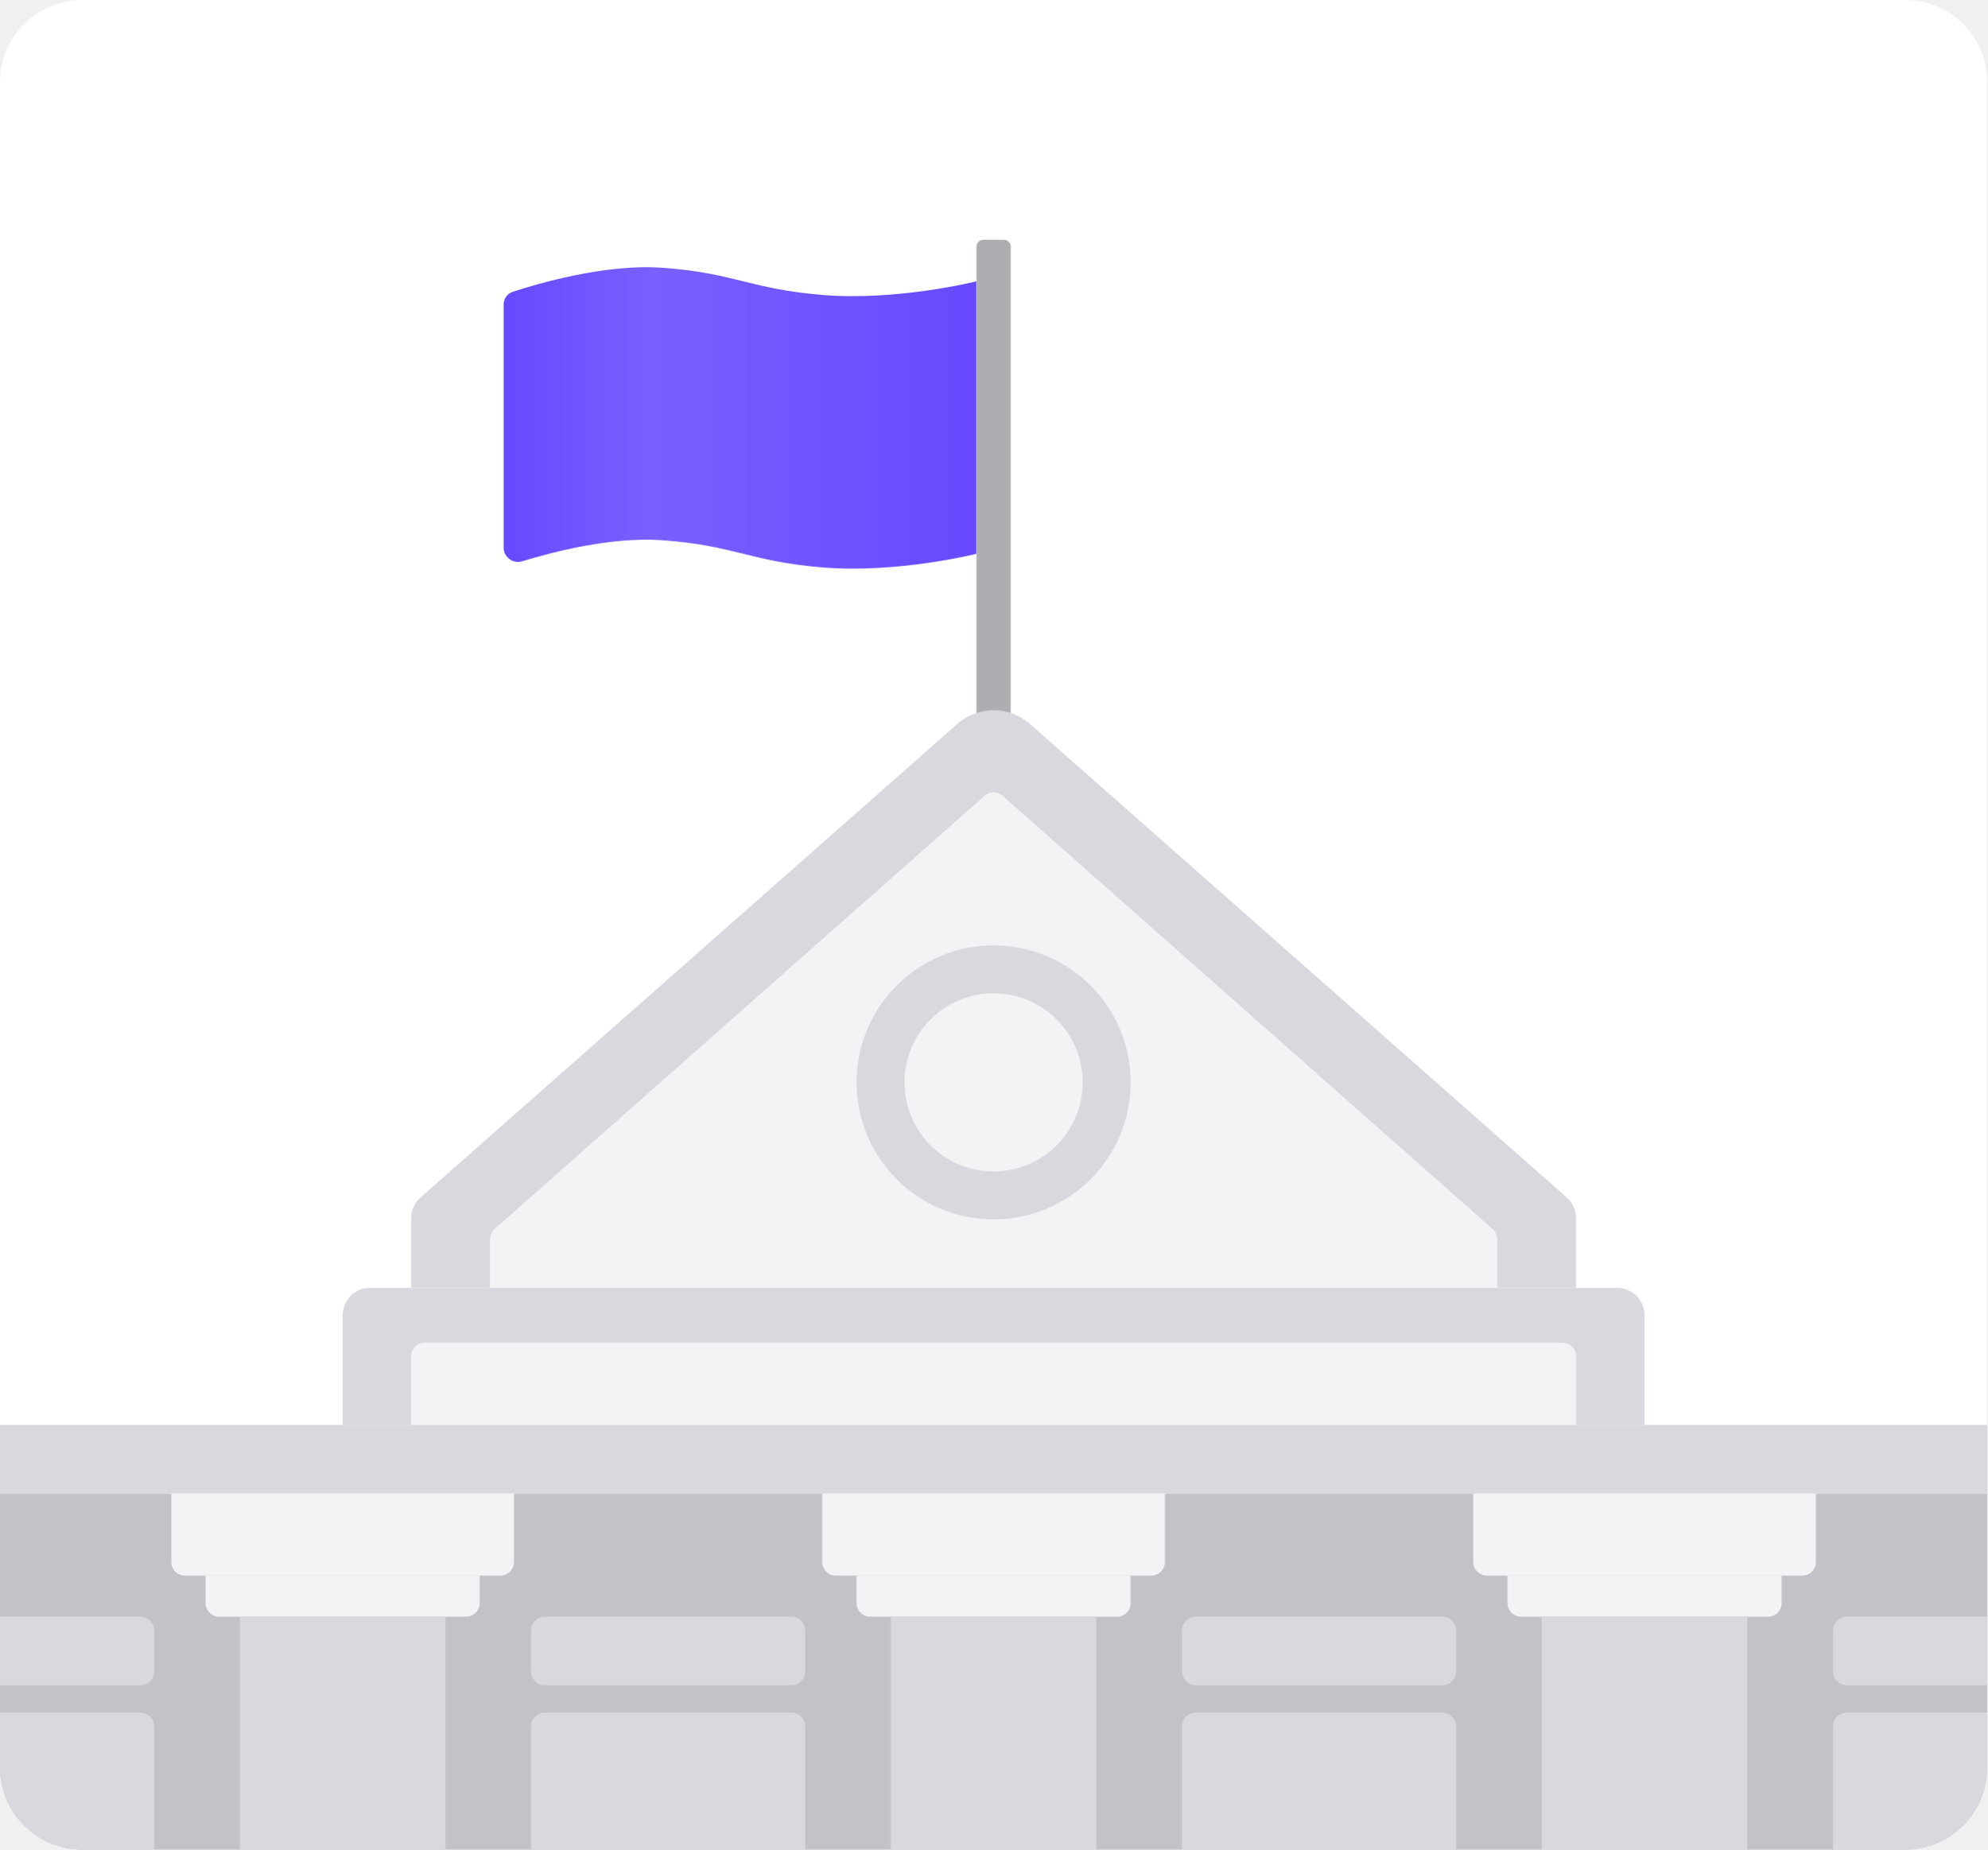
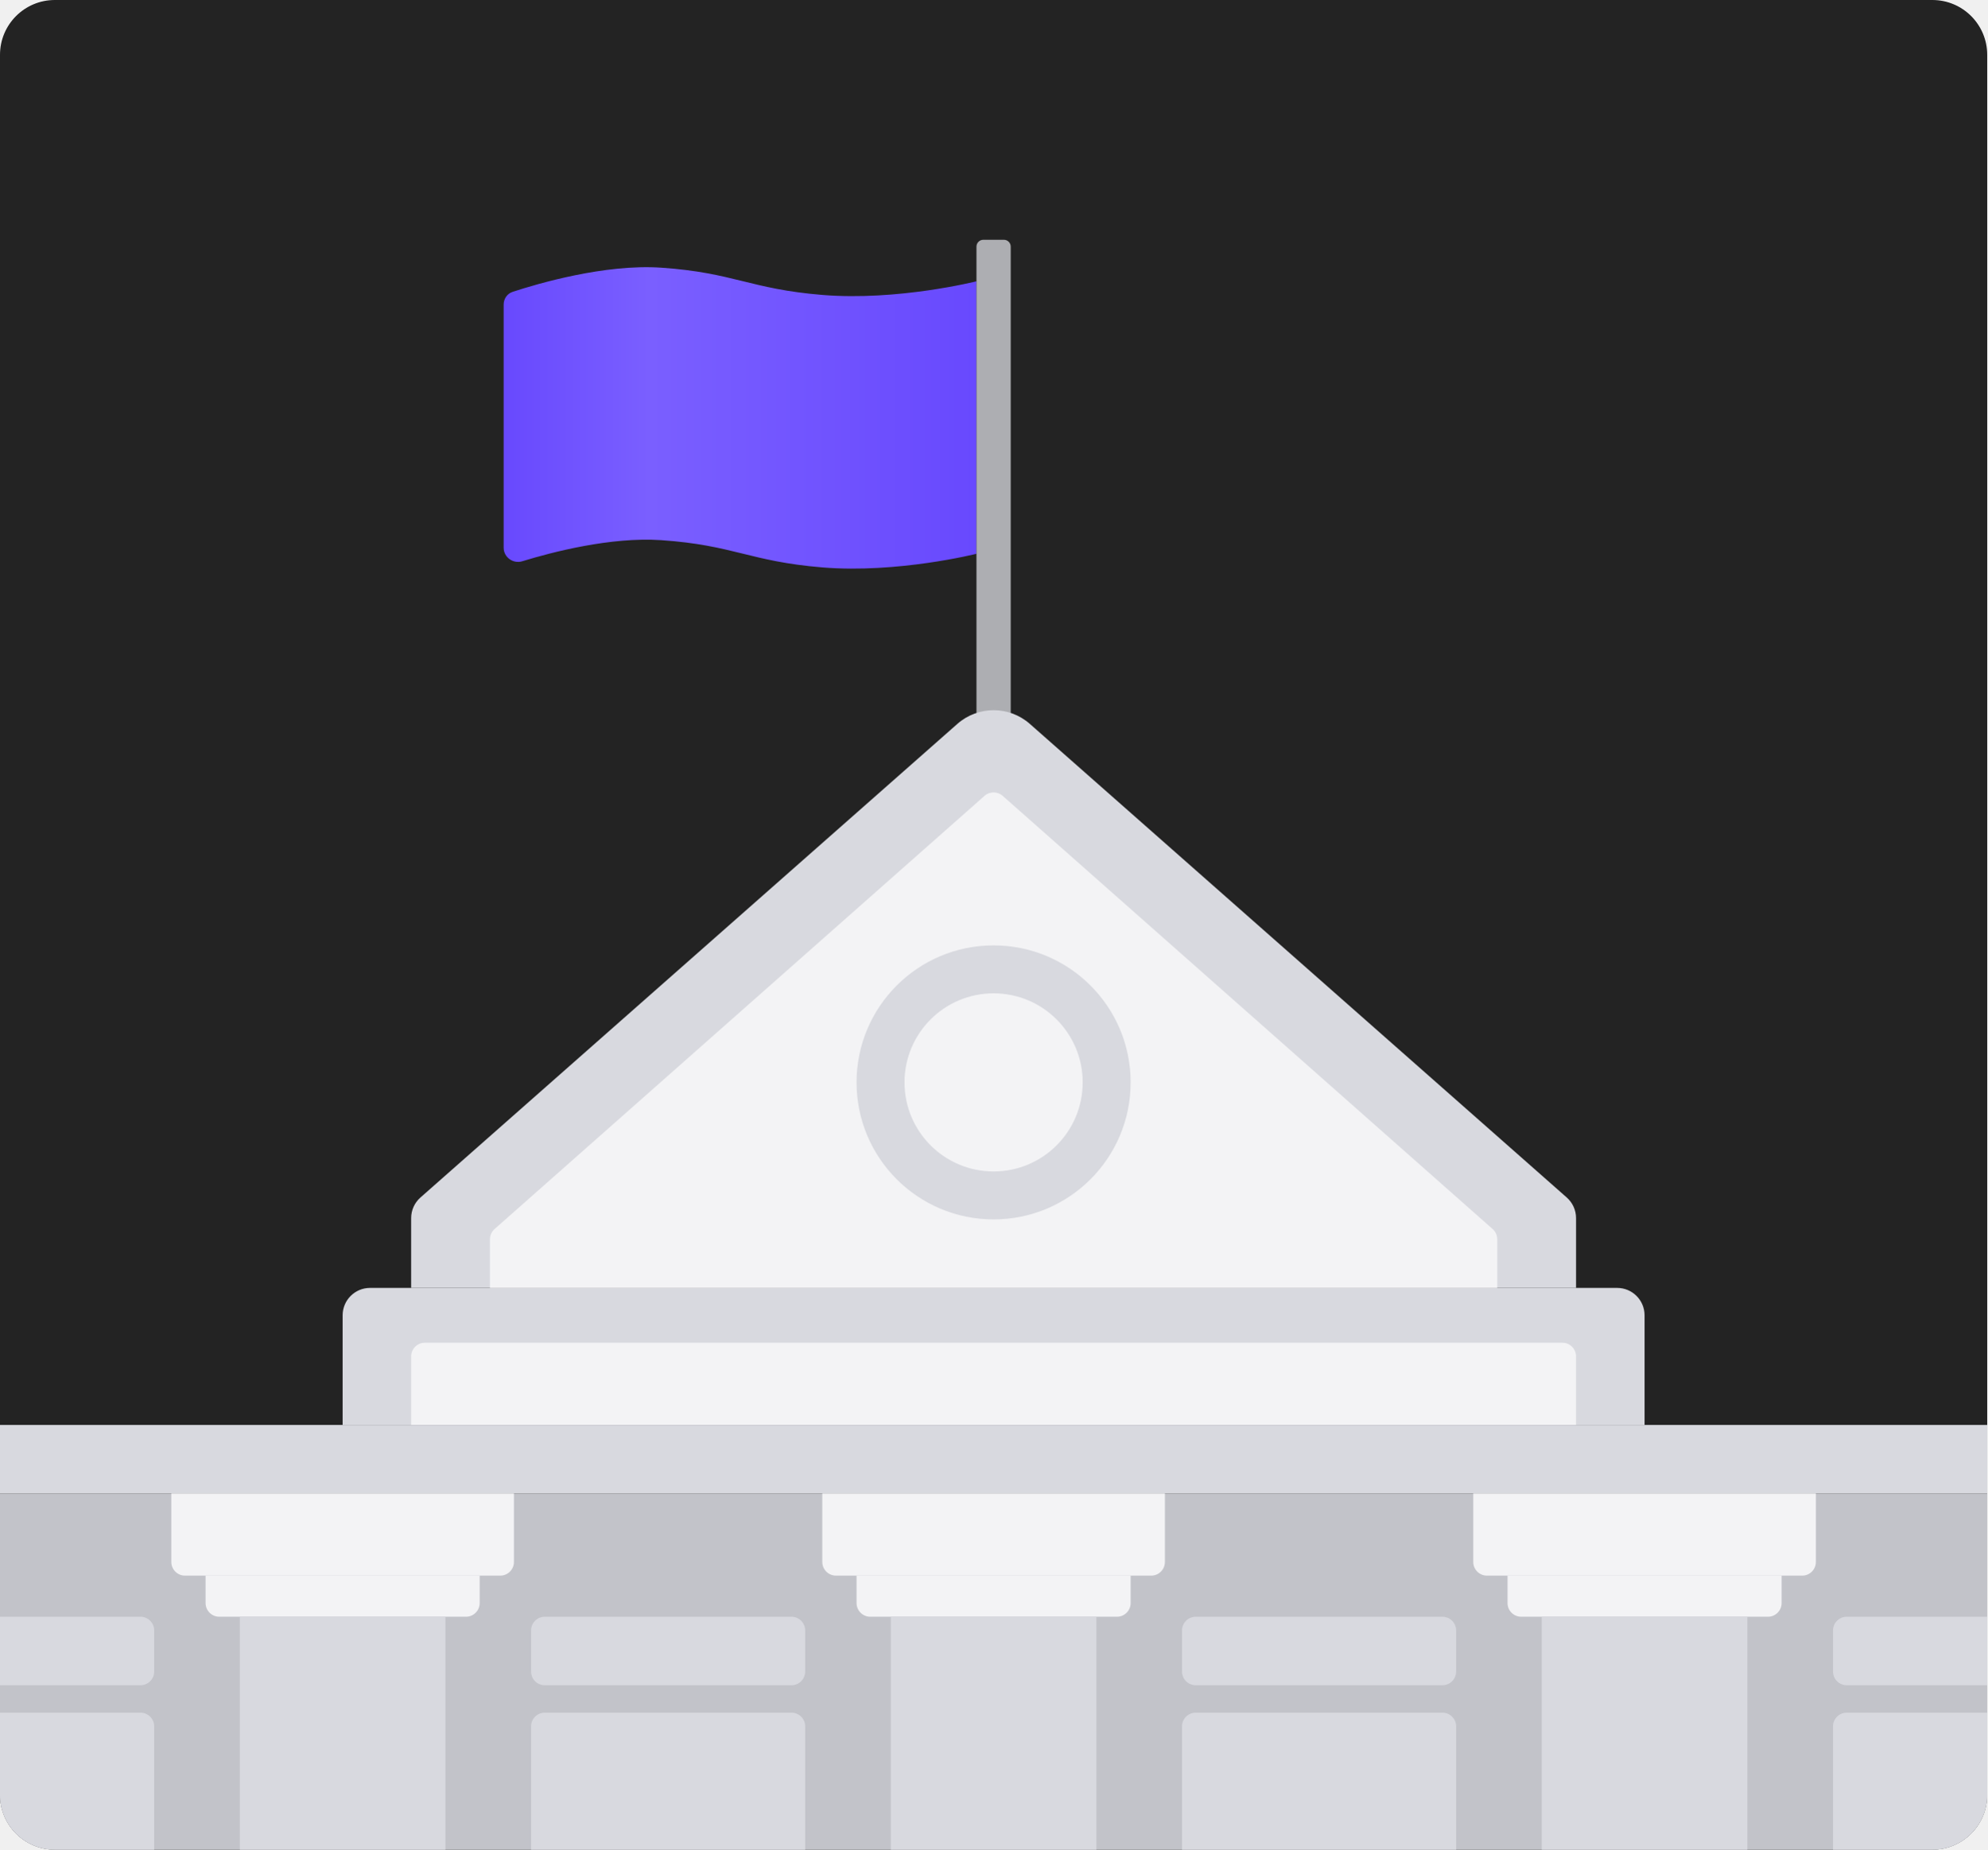
<svg xmlns="http://www.w3.org/2000/svg" width="580" height="540" viewBox="0 0 580 540" fill="none">
-   <g clip-path="url(#clip0_907_1983)">
-     <rect width="580" height="540" rx="24" fill="url(#paint0_linear_907_1983)" />
-     <rect width="580" height="540" fill="white" />
-     <path d="M285 82.122C285 82.122 262.016 87.913 240 86.1C218.826 84.355 214.196 79.603 193 78.145C176.461 77.007 156.663 82.885 149.633 85.197C148.04 85.721 147 87.214 147 88.892V159.918C147 162.699 149.78 164.671 152.438 163.854C161.037 161.21 178.305 156.682 193 157.693C214.196 159.152 218.826 163.904 240 165.648C262.016 167.462 285 161.671 285 161.671V82.122Z" fill="url(#paint1_linear_907_1983)" />
+   <g clip-path="url(#clip0_1302_21353)">
+     <rect width="580" height="540" rx="16" fill="url(#paint0_linear_1302_21353)" />
+     <rect width="580" height="540" fill="#232323" />
+     <path d="M285 82.122C285 82.122 262.016 87.913 240 86.1C218.826 84.355 214.196 79.603 193 78.145C176.461 77.007 156.663 82.885 149.633 85.197C148.04 85.721 147 87.214 147 88.892V159.918C147 162.699 149.78 164.671 152.438 163.854C161.037 161.21 178.305 156.682 193 157.693C214.196 159.152 218.826 163.904 240 165.648C262.016 167.462 285 161.671 285 161.671V82.122Z" fill="url(#paint1_linear_1302_21353)" />
    <path d="M285 72C285 70.895 285.895 70 287 70H293C294.105 70 295 70.895 295 72V228C295 229.105 294.105 230 293 230H287C285.895 230 285 229.105 285 228V72Z" fill="#ADAEB2" />
    <rect y="436" width="580" height="104" fill="#C2C3C9" />
    <rect y="416" width="580" height="20" fill="#D8D9DF" />
    <rect x="155" y="500" width="80" height="100" rx="4" fill="#D8D9DF" />
    <rect x="155" y="472" width="80" height="20" rx="4" fill="#D8D9DF" />
    <rect x="-35" y="500" width="80" height="100" rx="4" fill="#D8D9DF" />
    <rect x="-35" y="472" width="80" height="20" rx="4" fill="#D8D9DF" />
    <rect x="345" y="500" width="80" height="100" rx="4" fill="#D8D9DF" />
    <rect x="345" y="472" width="80" height="20" rx="4" fill="#D8D9DF" />
    <rect x="535" y="500" width="80" height="100" rx="4" fill="#D8D9DF" />
    <rect x="535" y="472" width="80" height="20" rx="4" fill="#D8D9DF" />
    <path d="M50 436H150V456C150 458.209 148.209 460 146 460H54C51.791 460 50 458.209 50 456V436Z" fill="#F3F3F5" />
    <path d="M240 436H340V456C340 458.209 338.209 460 336 460H244C241.791 460 240 458.209 240 456V436Z" fill="#F3F3F5" />
    <path d="M430 436H530V456C530 458.209 528.209 460 526 460H434C431.791 460 430 458.209 430 456V436Z" fill="#F3F3F5" />
    <path d="M60 460H140V468C140 470.209 138.209 472 136 472H64C61.791 472 60 470.209 60 468V460Z" fill="#F3F3F5" />
    <path d="M250 460H330V468C330 470.209 328.209 472 326 472H254C251.791 472 250 470.209 250 468V460Z" fill="#F3F3F5" />
    <path d="M440 460H520V468C520 470.209 518.209 472 516 472H444C441.791 472 440 470.209 440 468V460Z" fill="#F3F3F5" />
    <rect x="70" y="472" width="60" height="68" fill="#D8D9DF" />
    <rect x="260" y="472" width="60" height="68" fill="#D8D9DF" />
    <rect x="450" y="472" width="60" height="68" fill="#D8D9DF" />
    <path d="M100 384C100 379.582 103.582 376 108 376H472C476.418 376 480 379.582 480 384V416H100V384Z" fill="#D8D9DF" />
    <path d="M120 396C120 393.791 121.791 392 124 392H456C458.209 392 460 393.791 460 396V416H120V396Z" fill="#F3F3F5" />
    <path d="M120 355.61C120 353.315 120.986 351.13 122.707 349.611L279.414 211.341C285.462 206.004 294.538 206.004 300.586 211.341L457.293 349.611C459.014 351.13 460 353.315 460 355.61V376H120V355.61Z" fill="#D8D9DF" />
    <path d="M143 361.802C143 360.656 143.492 359.565 144.35 358.806L287.35 232.343C288.863 231.005 291.137 231.005 292.65 232.343L435.65 358.806C436.508 359.565 437 360.656 437 361.802V376H143V361.802Z" fill="#F3F3F5" />
    <circle cx="290" cy="316" r="40" fill="#D8D9DF" />
    <circle cx="290" cy="316" r="26" fill="#F3F3F5" />
  </g>
  <defs>
-     <linearGradient id="paint0_linear_907_1983" x1="290" y1="0" x2="290" y2="404" gradientUnits="userSpaceOnUse">
+     <linearGradient id="paint0_linear_1302_21353" x1="290" y1="0" x2="290" y2="404" gradientUnits="userSpaceOnUse">
      <stop stop-color="#F3F3F5" />
      <stop offset="1" stop-color="#FBFBFC" />
    </linearGradient>
-     <linearGradient id="paint1_linear_907_1983" x1="147" y1="121.978" x2="285" y2="121.978" gradientUnits="userSpaceOnUse">
+     <linearGradient id="paint1_linear_1302_21353" x1="147" y1="121.978" x2="285" y2="121.978" gradientUnits="userSpaceOnUse">
      <stop stop-color="#6849FE" />
      <stop offset="0.307" stop-color="#7A5FFF" />
      <stop offset="1" stop-color="#6849FE" />
    </linearGradient>
-     <clipPath id="clip0_907_1983">
-       <rect width="580" height="540" rx="24" fill="white" />
+     <clipPath id="clip0_1302_21353">
+       <rect width="580" height="540" rx="16" fill="white" />
    </clipPath>
  </defs>
</svg>
